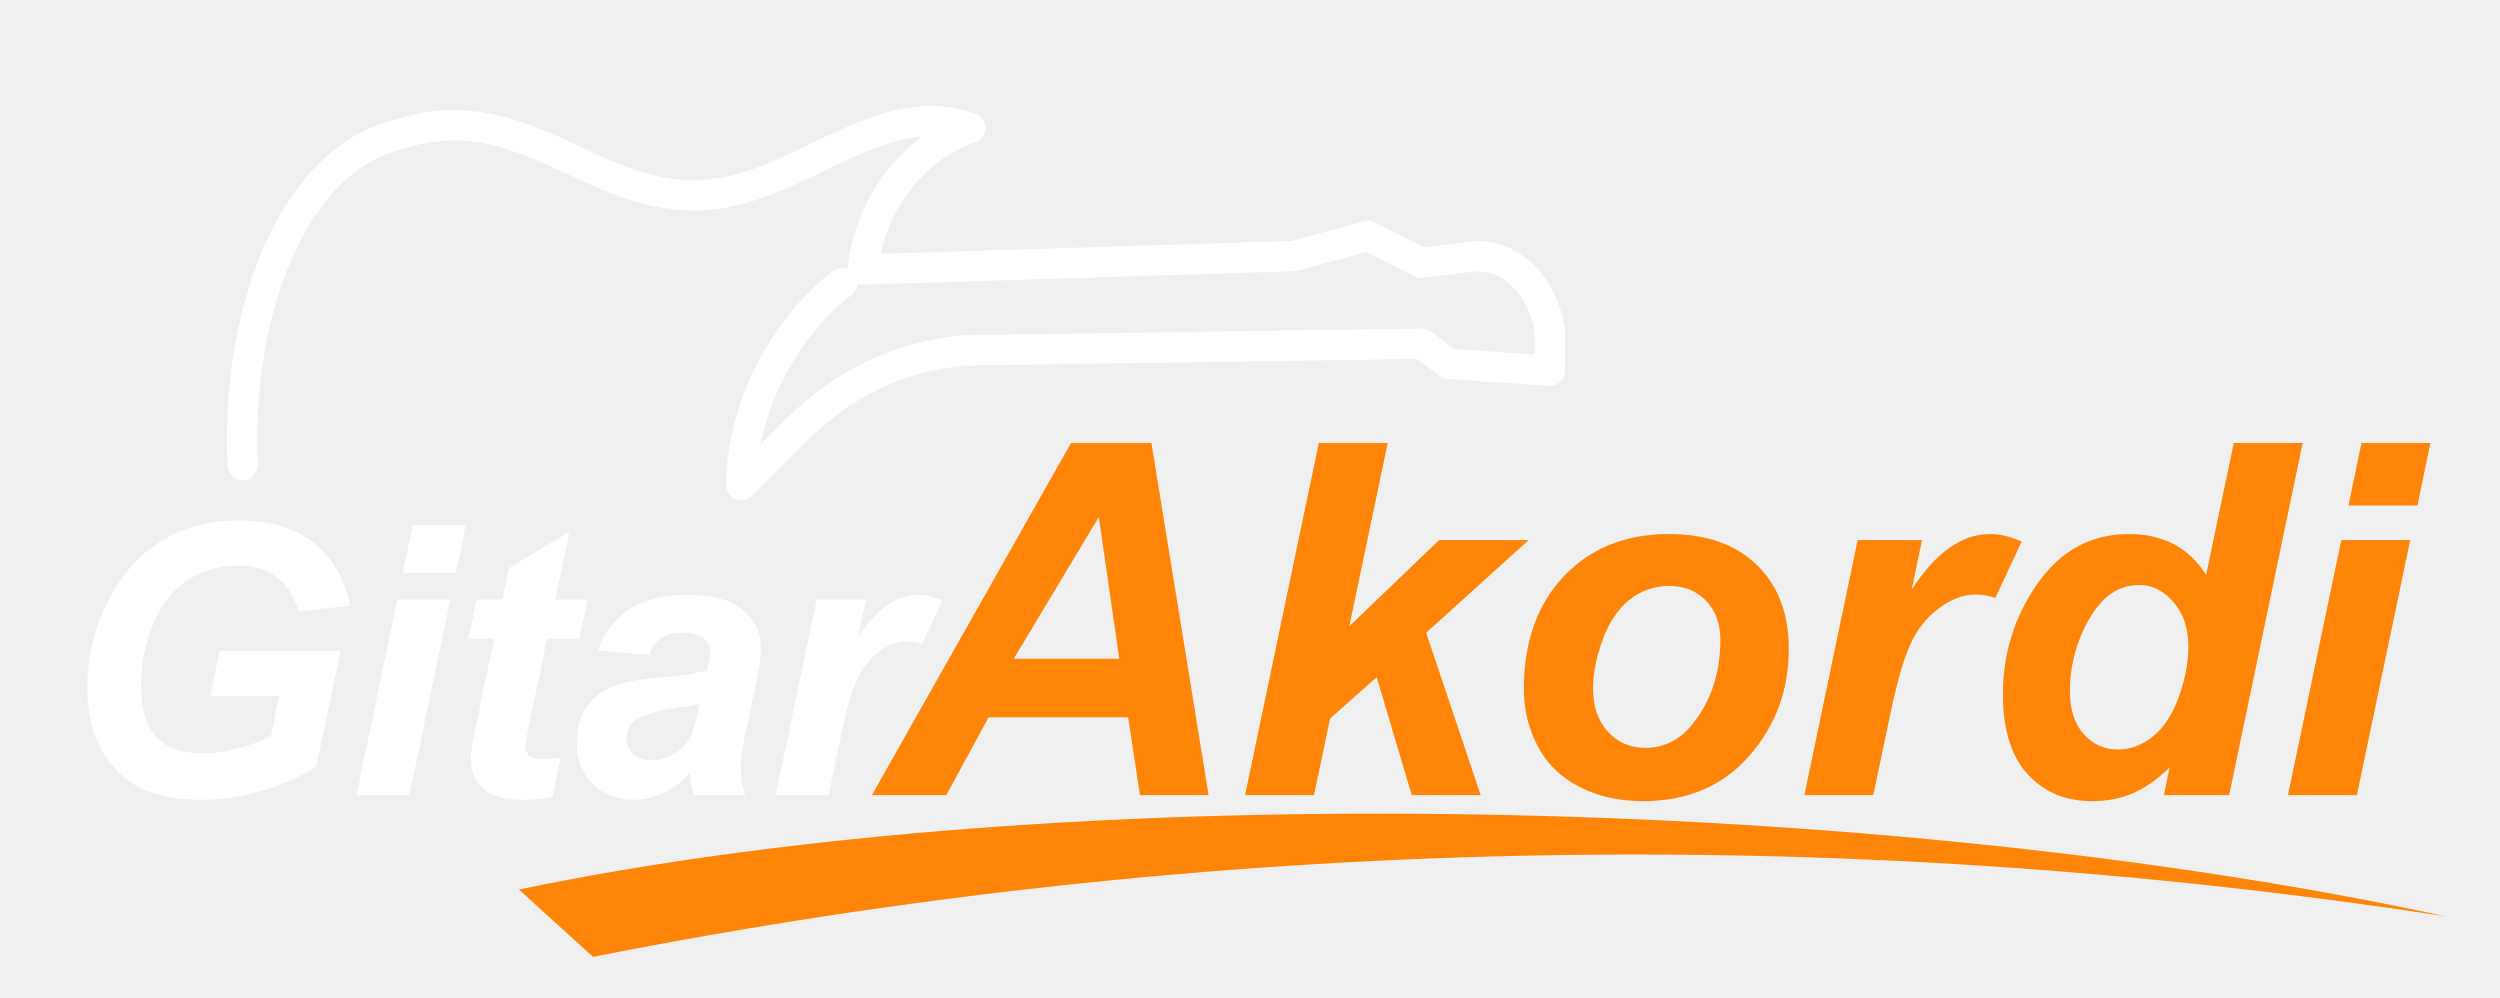
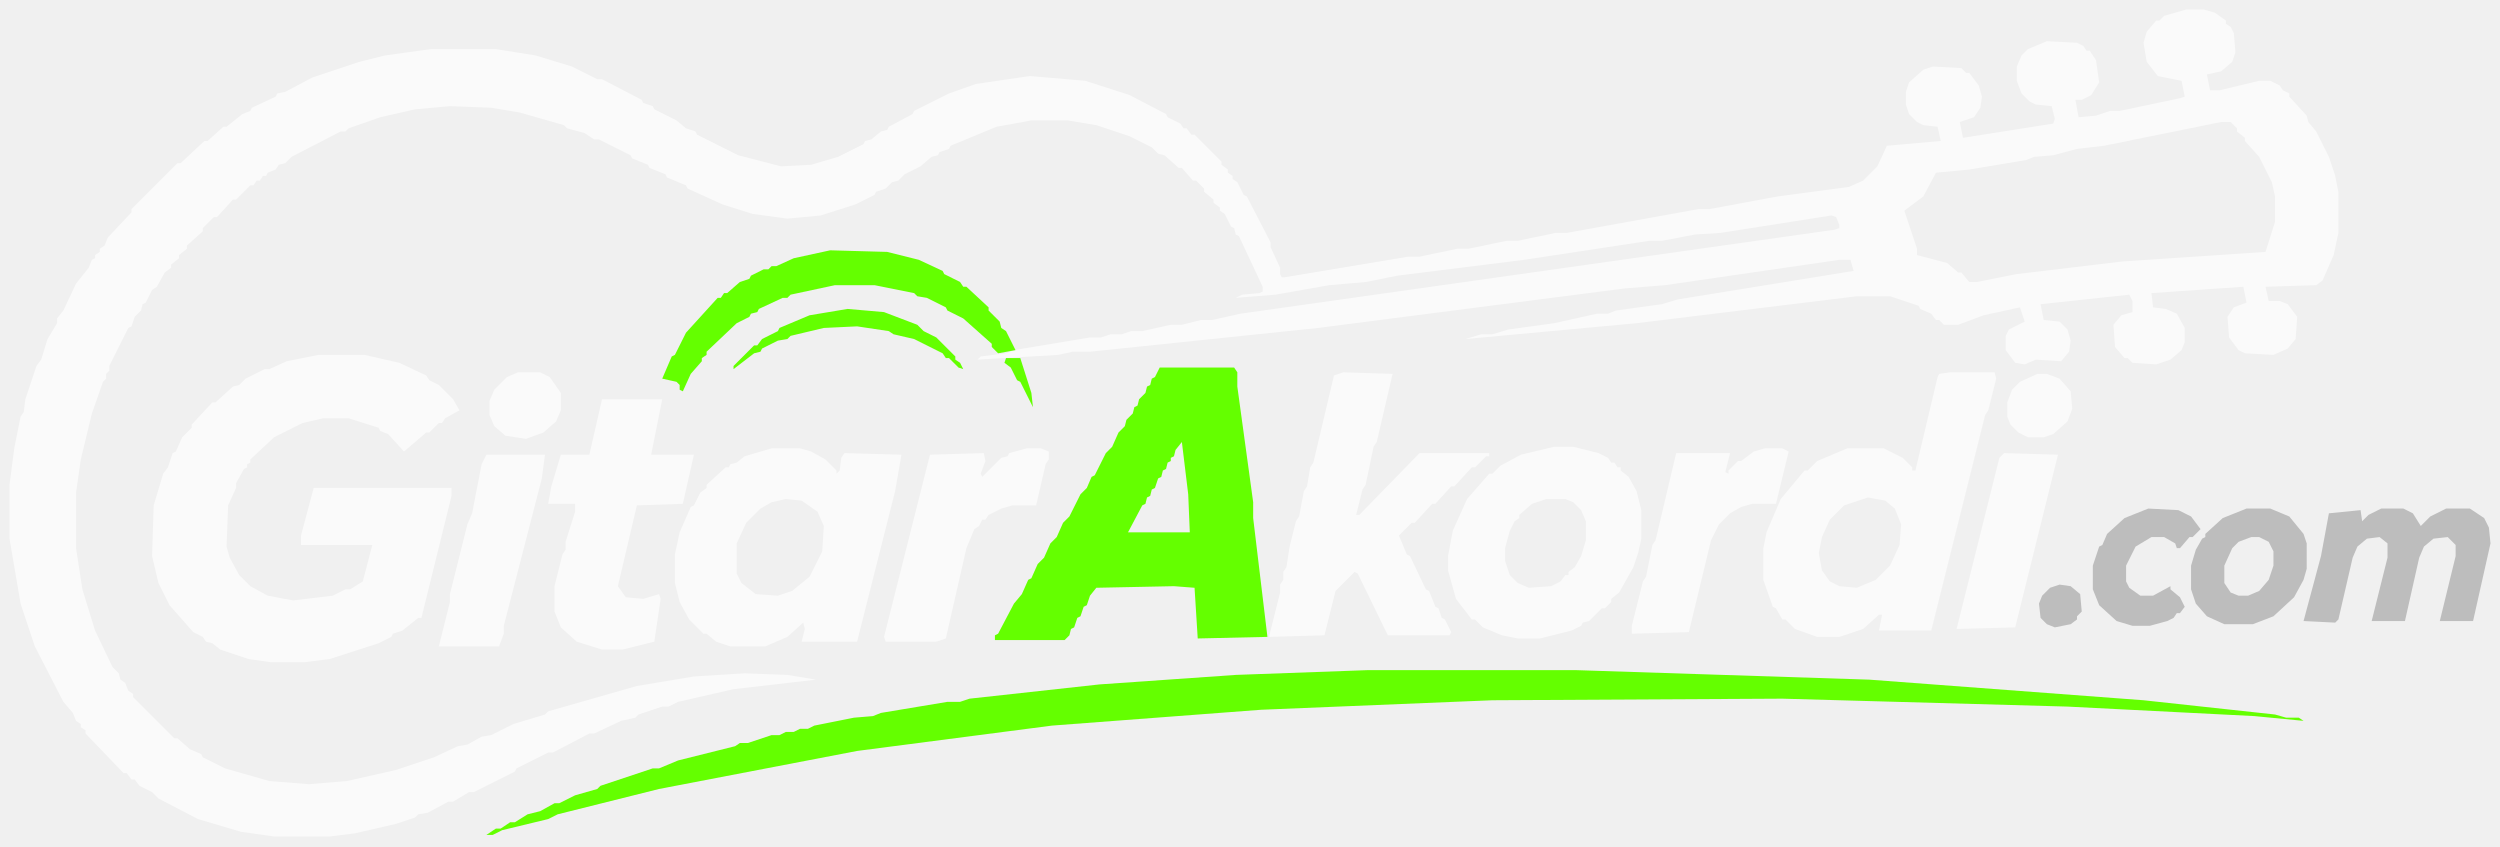
- <svg xmlns="http://www.w3.org/2000/svg" viewBox="0 0 371 148" width="371" height="148" role="img" aria-labelledby="logo-title">
-   <path d="M36 69C35 47 43 24 59 20C77 14 87 29 103 29C118 29 130 14 144 19C135 22 129 31 128 40L192 38L203 35L211 39L219 38C225 38 229 43 230 49L230 55L215 54L211 51L143 52C133 53 125 57 118 64L110 72C110 60 117 48 125 42" fill="none" stroke="#ffffff" stroke-width="4.5" stroke-linecap="round" stroke-linejoin="round" />
-   <g fill="#ffffff">
-     <path transform="translate(8.000 118.000) scale(0.0273438 -0.0273438)" d="M900 783L1556 783L1424 154Q1308 79 1139.5 27Q971 -25 796 -25Q524 -25 379 98Q181 266 181 585Q181 799 266 995Q368 1231 556 1361Q744 1491 998 1491Q1252 1491 1405.5 1373Q1559 1255 1609 1029L1328 997Q1291 1121 1208.5 1184Q1126 1247 1001 1247Q855 1247 733 1171Q611 1095 542 936Q473 777 473 589Q473 404 557 315.5Q641 227 803 227Q900 227 1002 254.5Q1104 282 1178 320L1223 538L849 538Z" />
-     <path transform="translate(50.659 118.000) scale(0.0273438 -0.0273438)" d="M388 1466L675 1466L621 1206L334 1206ZM304 1062L591 1062L369 0L82 0Z" />
-     <path transform="translate(65.317 118.000) scale(0.0273438 -0.0273438)" d="M154 849L198 1062L338 1062L373 1232L702 1430L625 1062L800 1062L756 849L580 849L487 404Q462 283 462 266Q462 233 483 214.5Q504 196 559 196Q578 196 654 203L609 -10Q535 -25 457 -25Q305 -25 236 33.5Q167 92 167 196Q167 245 204 422L293 849Z" />
-     <path transform="translate(83.066 118.000) scale(0.0273438 -0.0273438)" d="M487 761L207 785Q255 927 374.5 1007Q494 1087 691 1087Q896 1087 994 1004.5Q1092 922 1092 803Q1092 755 1083.5 701Q1075 647 1024 417Q982 227 982 151Q982 83 1006 0L727 0Q710 58 706 120Q643 50 561 12.5Q479 -25 396 -25Q264 -25 178 61.5Q92 148 92 284Q92 436 186.5 527Q281 618 524 637Q729 654 798 678Q816 738 816 774Q816 820 779 851Q742 882 669 882Q592 882 547.5 850.5Q503 819 487 761ZM760 495Q734 488 691 482Q475 456 409 406Q362 370 362 309Q362 259 398 224.5Q434 190 493 190Q558 190 615.5 221.5Q673 253 701.5 302.5Q730 352 752 457Z" />
-     <path transform="translate(113.310 118.000) scale(0.0273438 -0.0273438)" d="M288 1062L556 1062L513 856Q663 1087 838 1087Q900 1087 971 1056L861 821Q822 835 778 835Q704 835 627.5 779Q551 723 508 629.5Q465 536 423 333L353 0L66 0Z" />
-   </g>
-   <g fill="#ff8509">
-     <path transform="translate(130.203 118.000) scale(0.0356445 -0.0356445)" d="M1044 324L463 324L287 0L-23 0L806 1466L1141 1466L1379 0L1093 0ZM1007 568L922 1158L568 568Z" />
-     <path transform="translate(182.021 118.000) scale(0.0356445 -0.0356445)" d="M77 0L384 1466L671 1466L511 703L885 1062L1258 1062L831 676L1058 0L771 0L625 491L431 319L364 0Z" />
-     <path transform="translate(221.721 118.000) scale(0.0356445 -0.0356445)" d="M124 441Q124 736 290.5 911.5Q457 1087 728 1087Q963 1087 1095 957.5Q1227 828 1227 609Q1227 351 1062 163Q897 -25 620 -25Q470 -25 354 35Q238 95 181 205Q124 315 124 441ZM942 646Q942 748 882.5 809.5Q823 871 729 871Q636 871 564 813.5Q492 756 452 646.5Q412 537 412 445Q412 331 474 264Q536 197 630 197Q748 197 828 298Q942 441 942 646Z" />
-     <path transform="translate(265.412 118.000) scale(0.0356445 -0.0356445)" d="M288 1062L556 1062L513 856Q663 1087 838 1087Q900 1087 971 1056L861 821Q822 835 778 835Q704 835 627.5 779Q551 723 508 629.5Q465 536 423 333L353 0L66 0Z" />
-     <path transform="translate(292.921 118.000) scale(0.0356445 -0.0356445)" d="M1063 0L791 0L815 115Q737 40 661.5 7.5Q586 -25 491 -25Q326 -25 223.5 87.5Q121 200 121 420Q121 675 265 881Q409 1087 646 1087Q860 1087 967 917L1082 1466L1369 1466ZM400 432Q400 318 457.5 254Q515 190 599 190Q677 190 744.5 243.5Q812 297 852.5 407Q893 517 893 618Q893 733 831 804Q769 875 688 875Q562 875 481 735Q400 595 400 432Z" />
-     <path transform="translate(336.612 118.000) scale(0.0356445 -0.0356445)" d="M388 1466L675 1466L621 1206L334 1206ZM304 1062L591 1062L369 0L82 0Z" />
-   </g>
-   <path d="M77 132C159 115 280 118 363 136C272 122 179 124 88 142Z" fill="#ff8509" />
+ <svg xmlns="http://www.w3.org/2000/svg" viewBox="0 0 1578 534" width="1578" height="534" role="img" aria-label="GitarAkordi.com">
+   <path fill="#fafafa" fill-rule="evenodd" d="M1380 6L1391 6L1398 8L1405 13L1405 15L1408 17L1410 21L1411 33L1409 39L1402 45L1393 47L1395 57L1401 57L1426 51L1433 51L1439 54L1441 57L1445 59L1445 61L1456 73L1457 77L1462 83L1470 99L1474 111L1476 121L1476 147L1473 161L1466 177L1462 180L1430 181L1432 190L1439 190L1444 192L1450 200L1449 214L1444 220L1435 224L1417 223L1413 221L1407 213L1406 200L1410 194L1418 191L1416 181L1358 185L1359 194L1367 195L1374 198L1379 207L1379 216L1377 221L1370 227L1361 230L1346 229L1343 226L1341 226L1335 219L1334 205L1339 199L1346 197L1346 190L1344 186L1288 192L1290 202L1300 203L1305 208L1307 215L1306 222L1301 228L1285 227L1278 230L1272 229L1266 221L1266 212L1268 208L1278 203L1275 194L1252 199L1236 205L1227 205L1224 202L1222 202L1219 198L1212 195L1211 193L1193 187L1172 187L1033 204L925 214L935 211L942 211L952 208L981 204L1008 198L1015 198L1020 196L1049 192L1059 189L1170 171L1168 164L1161 164L1051 180L1026 182L832 207L688 222L677 222L668 224L617 227L619 225L635 223L640 221L688 213L695 213L701 211L708 211L714 209L721 209L739 205L746 205L758 202L765 202L783 198L1158 145L1161 144L1161 142L1159 137L1156 136L1086 147L1070 148L1049 152L1041 152L962 164L882 174L862 178L839 180L805 186L780 188L784 186L795 185L797 184L797 181L782 149L780 148L779 144L777 143L773 135L770 133L770 131L766 128L766 126L760 121L760 119L755 114L753 114L746 106L744 106L735 98L731 97L727 93L713 86L692 79L674 76L651 76L629 80L600 92L599 94L593 96L592 98L588 99L581 105L571 110L567 114L563 115L559 119L553 121L552 123L540 129L518 136L497 138L475 135L456 129L434 119L433 117L421 112L420 110L410 106L409 104L399 100L398 98L378 88L375 88L369 84L358 81L356 79L328 71L310 68L284 67L262 69L240 74L220 81L218 83L215 83L184 99L180 103L176 104L174 107L169 109L168 111L166 111L164 114L162 114L160 117L158 117L149 126L147 126L137 137L135 137L128 144L128 146L118 155L118 157L113 161L113 163L108 167L108 169L104 172L99 181L96 183L92 191L90 192L89 196L85 200L83 206L81 207L69 231L69 234L67 236L67 239L65 241L58 261L51 290L48 311L48 346L52 372L60 398L71 421L75 425L76 429L79 431L81 436L84 438L84 440L110 466L112 466L120 473L127 476L128 478L142 485L170 493L195 495L219 493L250 486L274 478L289 471L295 470L304 465L310 464L324 457L344 451L346 449L402 433L438 427L470 425L497 426L515 429L463 435L428 443L422 446L418 446L403 451L401 453L392 455L375 463L372 463L349 475L346 475L326 485L325 487L299 500L296 500L286 506L283 506L270 513L264 514L262 516L250 520L224 526L208 528L173 528L152 525L125 517L100 504L96 500L88 496L85 492L83 492L80 488L78 488L54 463L54 461L51 459L51 457L48 455L46 450L40 443L22 408L13 381L6 340L6 306L9 283L13 263L15 260L16 252L23 231L26 227L30 214L36 204L36 201L40 196L48 179L56 169L58 164L60 163L60 161L63 159L63 157L66 155L68 150L83 134L83 132L112 103L114 103L129 89L131 89L141 80L143 80L153 72L158 70L159 68L174 61L175 59L180 58L197 49L227 39L243 35L272 31L313 31L338 35L361 42L377 50L380 50L405 63L406 65L412 67L413 69L427 76L433 81L439 83L440 85L466 98L493 105L512 104L529 99L545 91L546 89L550 88L556 83L560 82L561 80L576 72L577 70L599 59L616 53L650 48L685 51L713 60L736 72L737 74L745 78L747 81L749 81L752 85L754 85L771 102L771 104L775 107L775 109L778 111L778 113L781 115L785 123L787 124L802 153L802 156L808 169L808 173L809 175L811 175L889 162L896 162L920 157L927 157L951 152L958 152L982 147L989 147L1072 132L1079 132L1122 124L1167 118L1176 114L1185 105L1191 92L1225 89L1223 80L1214 79L1210 77L1205 72L1203 66L1203 58L1205 52L1214 44L1220 42L1238 43L1241 46L1243 46L1249 54L1251 61L1250 68L1246 74L1237 77L1239 87L1296 78L1297 75L1295 67L1285 66L1281 64L1276 59L1273 51L1273 42L1276 35L1280 31L1292 26L1311 27L1315 29L1317 32L1319 32L1323 38L1325 52L1320 60L1314 63L1310 63L1312 74L1323 73L1332 70L1338 70L1376 62L1379 61L1377 51L1362 48L1355 39L1353 27L1355 20L1361 13L1363 13L1366 10ZM1402 77L1328 92L1311 94L1296 98L1284 99L1279 101L1243 107L1222 109L1214 124L1202 133L1210 157L1210 161L1229 166L1236 172L1238 172L1243 178L1248 178L1273 173L1340 165L1430 159L1436 140L1436 124L1434 115L1426 99L1417 89L1417 87L1412 83L1412 81L1408 77ZM201 224L230 224L252 229L269 237L271 240L277 243L286 252L290 259L281 264L279 267L277 267L271 273L269 273L255 285L245 274L240 272L239 270L220 264L204 264L191 267L173 276L158 290L158 292L156 293L156 295L154 296L149 305L149 308L144 319L143 345L145 352L151 363L158 370L169 376L185 379L210 376L218 372L221 372L229 367L235 344L190 344L190 338L198 308L285 308L285 313L266 390L264 390L254 398L248 400L247 402L239 406L208 416L192 418L171 418L157 416L139 410L134 406L130 405L128 402L122 399L107 382L100 368L96 351L97 319L103 299L106 295L109 286L111 285L115 276L121 270L121 268L134 254L136 254L147 244L151 243L155 239L167 233L170 233L181 228ZM327 235L341 235L347 238L354 248L354 259L351 266L343 273L332 277L319 275L312 269L309 262L309 253L312 246L320 238ZM848 235L879 236L869 279L867 282L862 306L860 309L856 325L858 325L896 286L940 286L940 288L938 288L931 295L929 295L918 307L916 307L906 318L904 318L893 330L891 330L883 338L888 350L890 351L900 372L902 373L906 383L908 384L910 390L912 391L916 399L915 401L876 401L857 362L855 361L843 373L836 401L801 402L808 374L808 369L810 366L810 361L812 358L814 345L818 329L820 326L823 310L825 307L827 295L829 292L842 237ZM1231 235L1259 235L1260 239L1255 259L1253 262L1219 398L1186 398L1188 388L1186 388L1176 397L1161 402L1147 402L1133 397L1127 391L1125 391L1121 384L1119 383L1113 366L1113 346L1115 336L1124 315L1139 297L1141 297L1147 291L1166 283L1189 283L1201 289L1207 295L1207 297L1209 297L1223 238L1224 236ZM1286 236L1292 236L1300 239L1307 247L1308 258L1305 266L1296 274L1290 276L1280 276L1274 273L1269 268L1267 263L1267 254L1270 246L1275 241ZM380 252L418 252L411 287L438 287L431 318L402 319L390 370L395 377L406 378L416 375L417 378L413 405L393 410L380 410L364 405L354 396L350 386L350 370L355 350L357 347L357 342L363 323L363 318L346 318L348 307L354 287L372 287ZM981 282L993 282L1009 286L1015 289L1017 292L1019 292L1021 295L1023 295L1023 297L1028 301L1033 310L1036 322L1036 340L1034 349L1031 358L1022 374L1017 378L1017 380L1013 384L1011 384L1003 392L999 393L998 395L992 398L972 403L958 403L948 401L936 396L931 391L929 391L919 378L914 360L914 351L917 335L926 315L940 299L942 299L947 294L960 287ZM487 283L505 283L512 285L521 290L528 297L528 299L530 297L531 289L533 286L569 287L565 310L541 405L506 405L508 397L507 393L497 402L483 408L461 408L452 405L446 400L444 400L435 391L429 380L426 368L426 350L429 336L436 320L438 319L442 311L446 308L446 306L458 295L460 295L461 293L465 292L470 288ZM648 283L657 283L662 285L662 290L660 293L654 319L639 319L632 321L624 325L622 328L620 328L618 332L615 334L610 346L597 403L591 405L559 405L558 402L587 287L621 286L622 291L619 299L620 301L632 289L636 288L637 286ZM1114 283L1125 283L1129 285L1121 318L1106 318L1099 320L1092 324L1085 331L1080 341L1066 399L1030 400L1030 395L1037 367L1039 364L1043 344L1045 341L1058 286L1092 286L1089 298L1091 299L1091 297L1097 291L1099 291L1107 285ZM1265 286L1299 287L1272 396L1235 397L1262 289ZM307 287L344 287L342 302L318 395L318 400L315 408L277 408L284 380L284 375L295 331L298 324L304 293ZM1179 314L1164 319L1155 328L1150 339L1148 349L1150 360L1155 367L1161 370L1172 371L1184 366L1193 357L1199 344L1200 331L1196 321L1190 316ZM496 315L487 317L480 321L471 330L465 343L465 362L468 368L477 375L491 376L500 373L511 364L519 348L520 332L516 323L506 316ZM976 315L967 318L959 325L959 327L956 329L953 335L950 346L950 354L953 363L958 368L965 371L979 370L985 367L988 363L990 363L990 361L994 358L998 351L1001 341L1001 329L998 322L993 317L988 315Z" />
+   <path fill="#bdbdbd" fill-rule="evenodd" d="M1356 321L1375 322L1383 326L1389 334L1384 339L1382 339L1376 346L1374 346L1373 343L1366 339L1358 339L1348 345L1342 357L1342 367L1344 371L1351 376L1359 376L1370 370L1370 372L1376 377L1379 383L1376 387L1374 387L1372 390L1368 392L1357 395L1346 395L1336 392L1325 382L1321 372L1321 357L1325 345L1327 344L1330 337L1341 327ZM1418 321L1433 321L1445 326L1454 337L1456 343L1456 359L1454 366L1448 377L1435 389L1422 394L1404 394L1393 389L1386 381L1383 372L1383 357L1386 347L1390 340L1392 339L1392 337L1403 327ZM1503 321L1517 321L1523 324L1528 332L1534 326L1544 321L1559 321L1568 327L1571 333L1572 343L1561 392L1540 392L1550 351L1550 344L1545 339L1536 340L1530 345L1527 352L1518 392L1497 392L1507 352L1507 343L1502 339L1494 340L1488 345L1485 352L1476 391L1474 393L1454 392L1465 351L1470 324L1490 322L1491 329L1495 325ZM1421 339L1413 342L1409 346L1404 357L1404 368L1408 374L1413 376L1419 376L1426 373L1432 366L1435 357L1435 348L1432 342L1426 339ZM1300 369L1307 370L1313 375L1314 386L1311 389L1311 391L1307 394L1297 396L1292 394L1288 390L1287 381L1289 376L1294 371Z" />
+   <path fill="#64ff00" fill-rule="evenodd" d="M524 158L560 159L580 164L595 171L596 173L606 178L608 181L610 181L624 194L624 196L631 203L632 207L635 209L641 221L630 223L626 219L626 217L608 201L598 196L597 194L585 188L579 187L577 185L552 180L527 180L499 186L497 188L494 188L479 195L478 197L474 198L473 200L465 204L446 222L446 224L443 226L443 228L436 236L431 247L429 246L429 243L427 241L418 239L424 225L426 224L433 210L453 188L455 188L457 185L459 185L467 178L473 176L474 174L482 170L485 170L487 168L490 168L501 163ZM535 195L558 197L579 205L583 209L591 213L603 225L603 227L606 229L608 233L605 232L599 226L597 226L595 223L577 214L564 211L561 209L541 206L520 207L499 212L497 214L491 215L481 220L480 222L476 223L463 233L463 231L476 218L478 218L481 214L491 209L492 207L511 199ZM635 226L644 226L651 248L652 257L644 241L642 240L638 232L634 229ZM732 232L779 232L781 235L781 244L791 317L791 327L800 402L756 403L754 371L741 370L692 371L688 376L686 382L684 383L682 389L680 390L678 396L676 397L675 401L672 404L628 404L628 401L630 400L640 381L645 375L649 366L651 365L655 356L659 352L663 343L667 339L671 330L675 326L682 312L686 308L689 301L691 300L698 286L702 282L706 273L710 269L711 265L715 261L716 257L718 256L719 252L723 248L724 244L726 243L727 239L729 238ZM746 279L742 284L741 288L739 289L739 291L737 292L736 296L734 297L733 301L731 302L729 308L727 309L726 313L724 314L723 318L721 319L712 336L751 336L750 312ZM863 423L995 423L1180 429L1353 442L1436 451L1443 453L1451 453L1454 455L1423 452L1305 446L1125 441L942 442L796 448L664 458L541 474L416 498L352 514L346 517L317 524L311 527L307 527L313 523L316 523L322 519L325 519L333 514L341 512L350 507L353 507L363 502L377 498L379 496L412 485L416 485L428 480L464 471L467 469L472 469L487 464L492 464L496 462L501 462L505 460L510 460L514 458L539 453L551 452L556 450L598 443L606 443L612 441L694 432L780 426Z" />
</svg>
